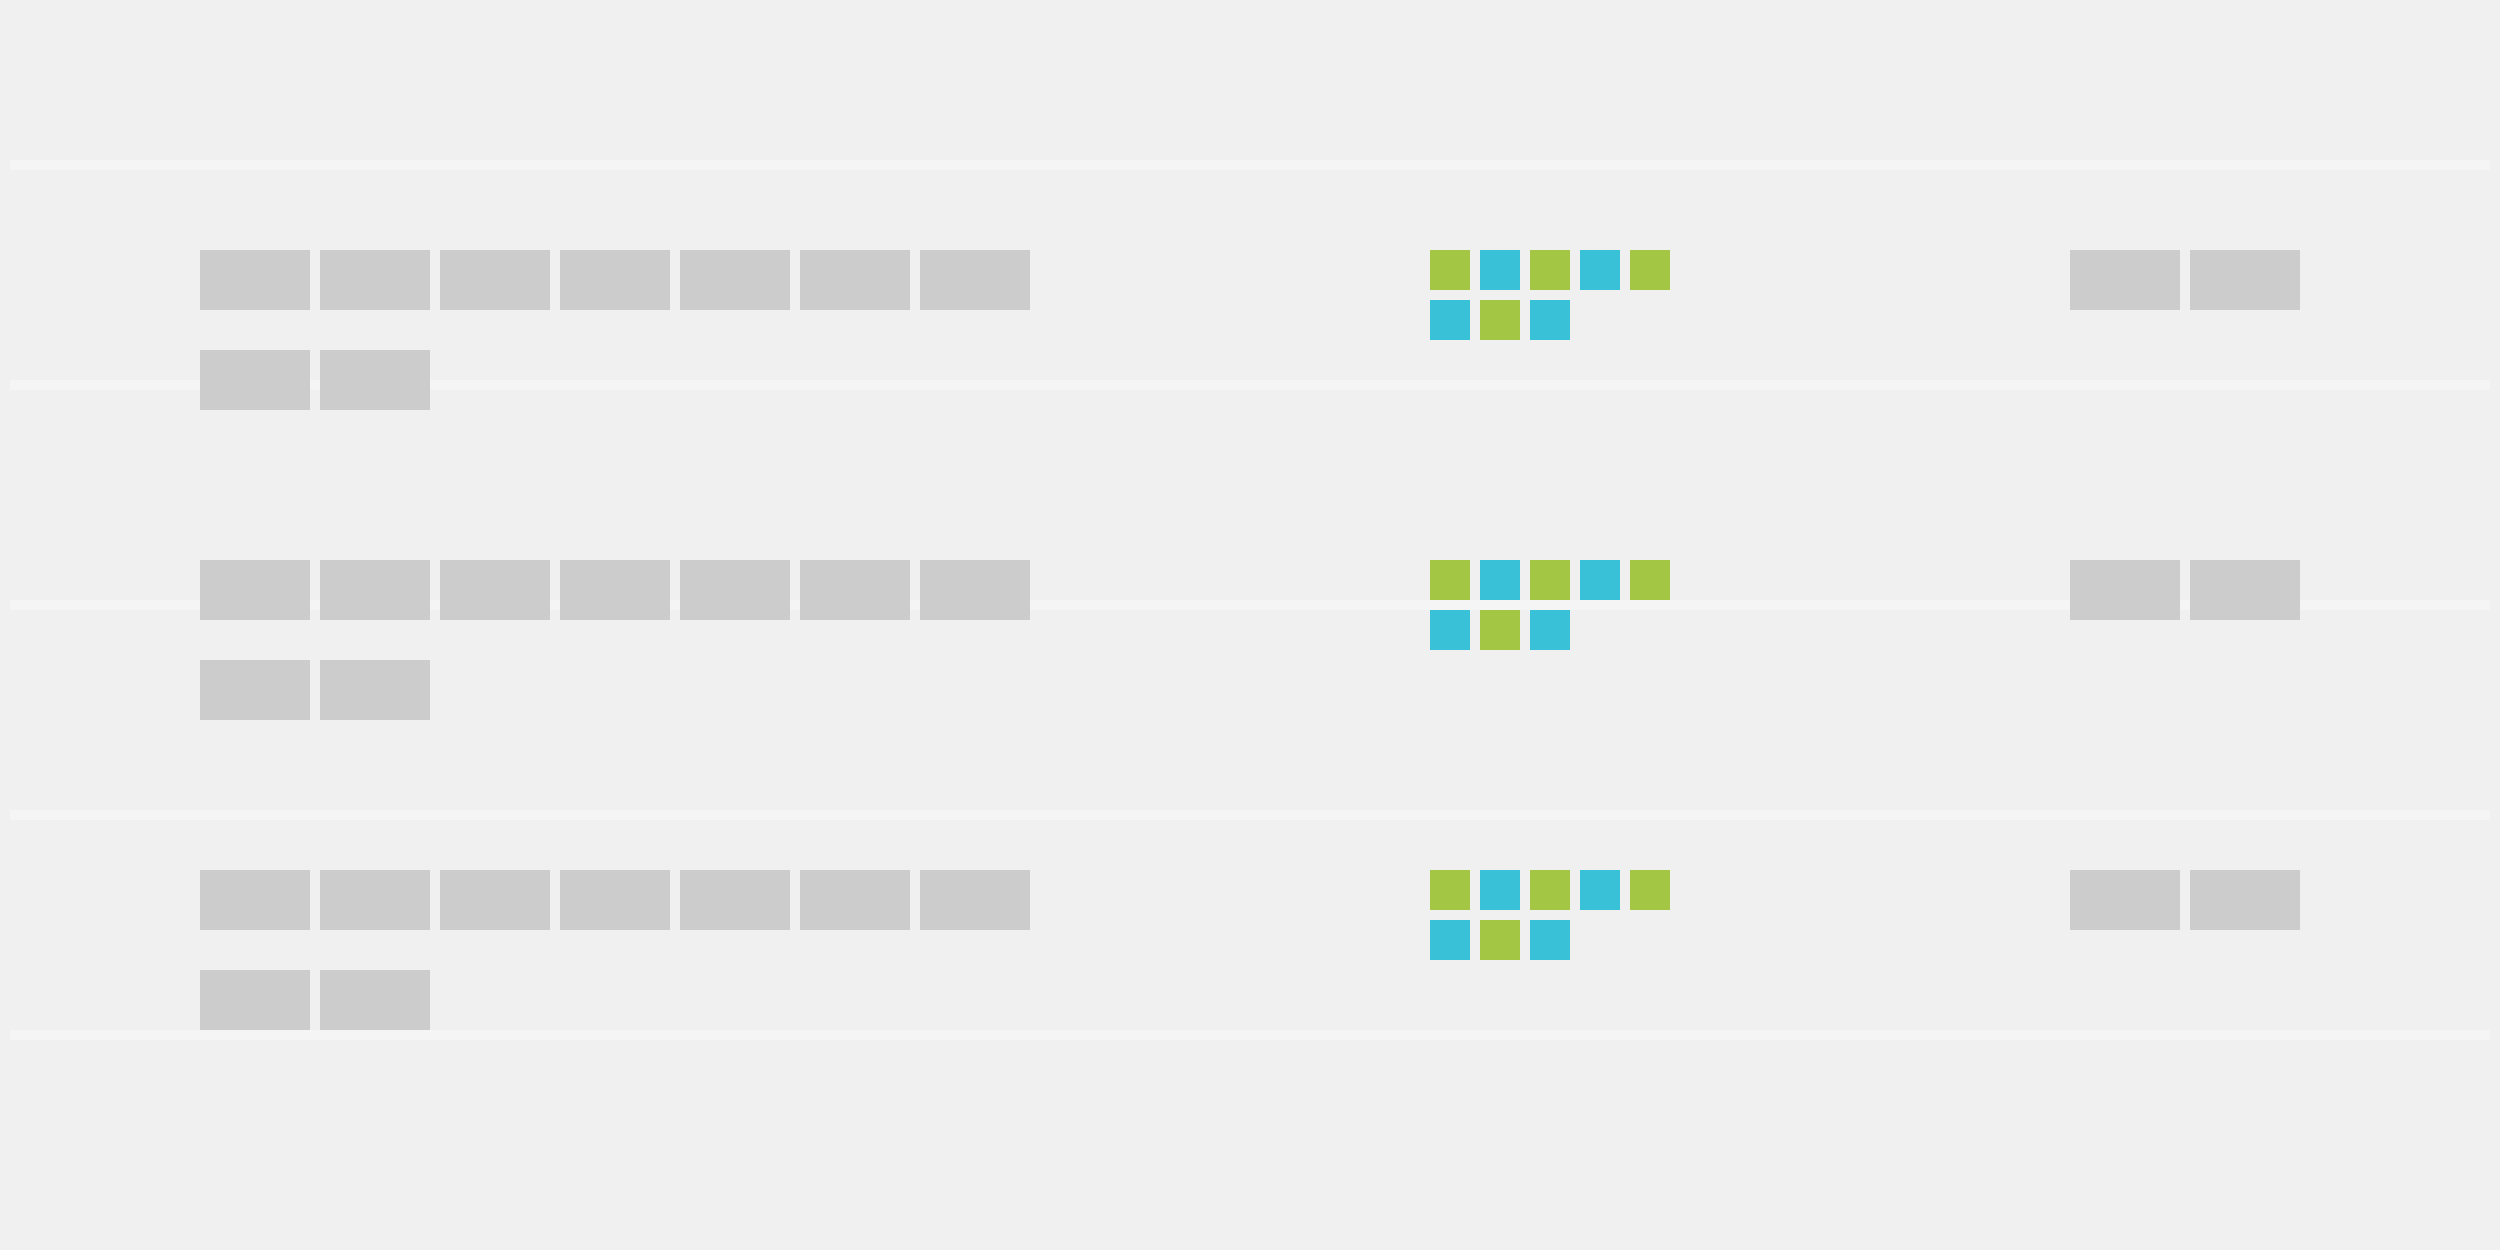
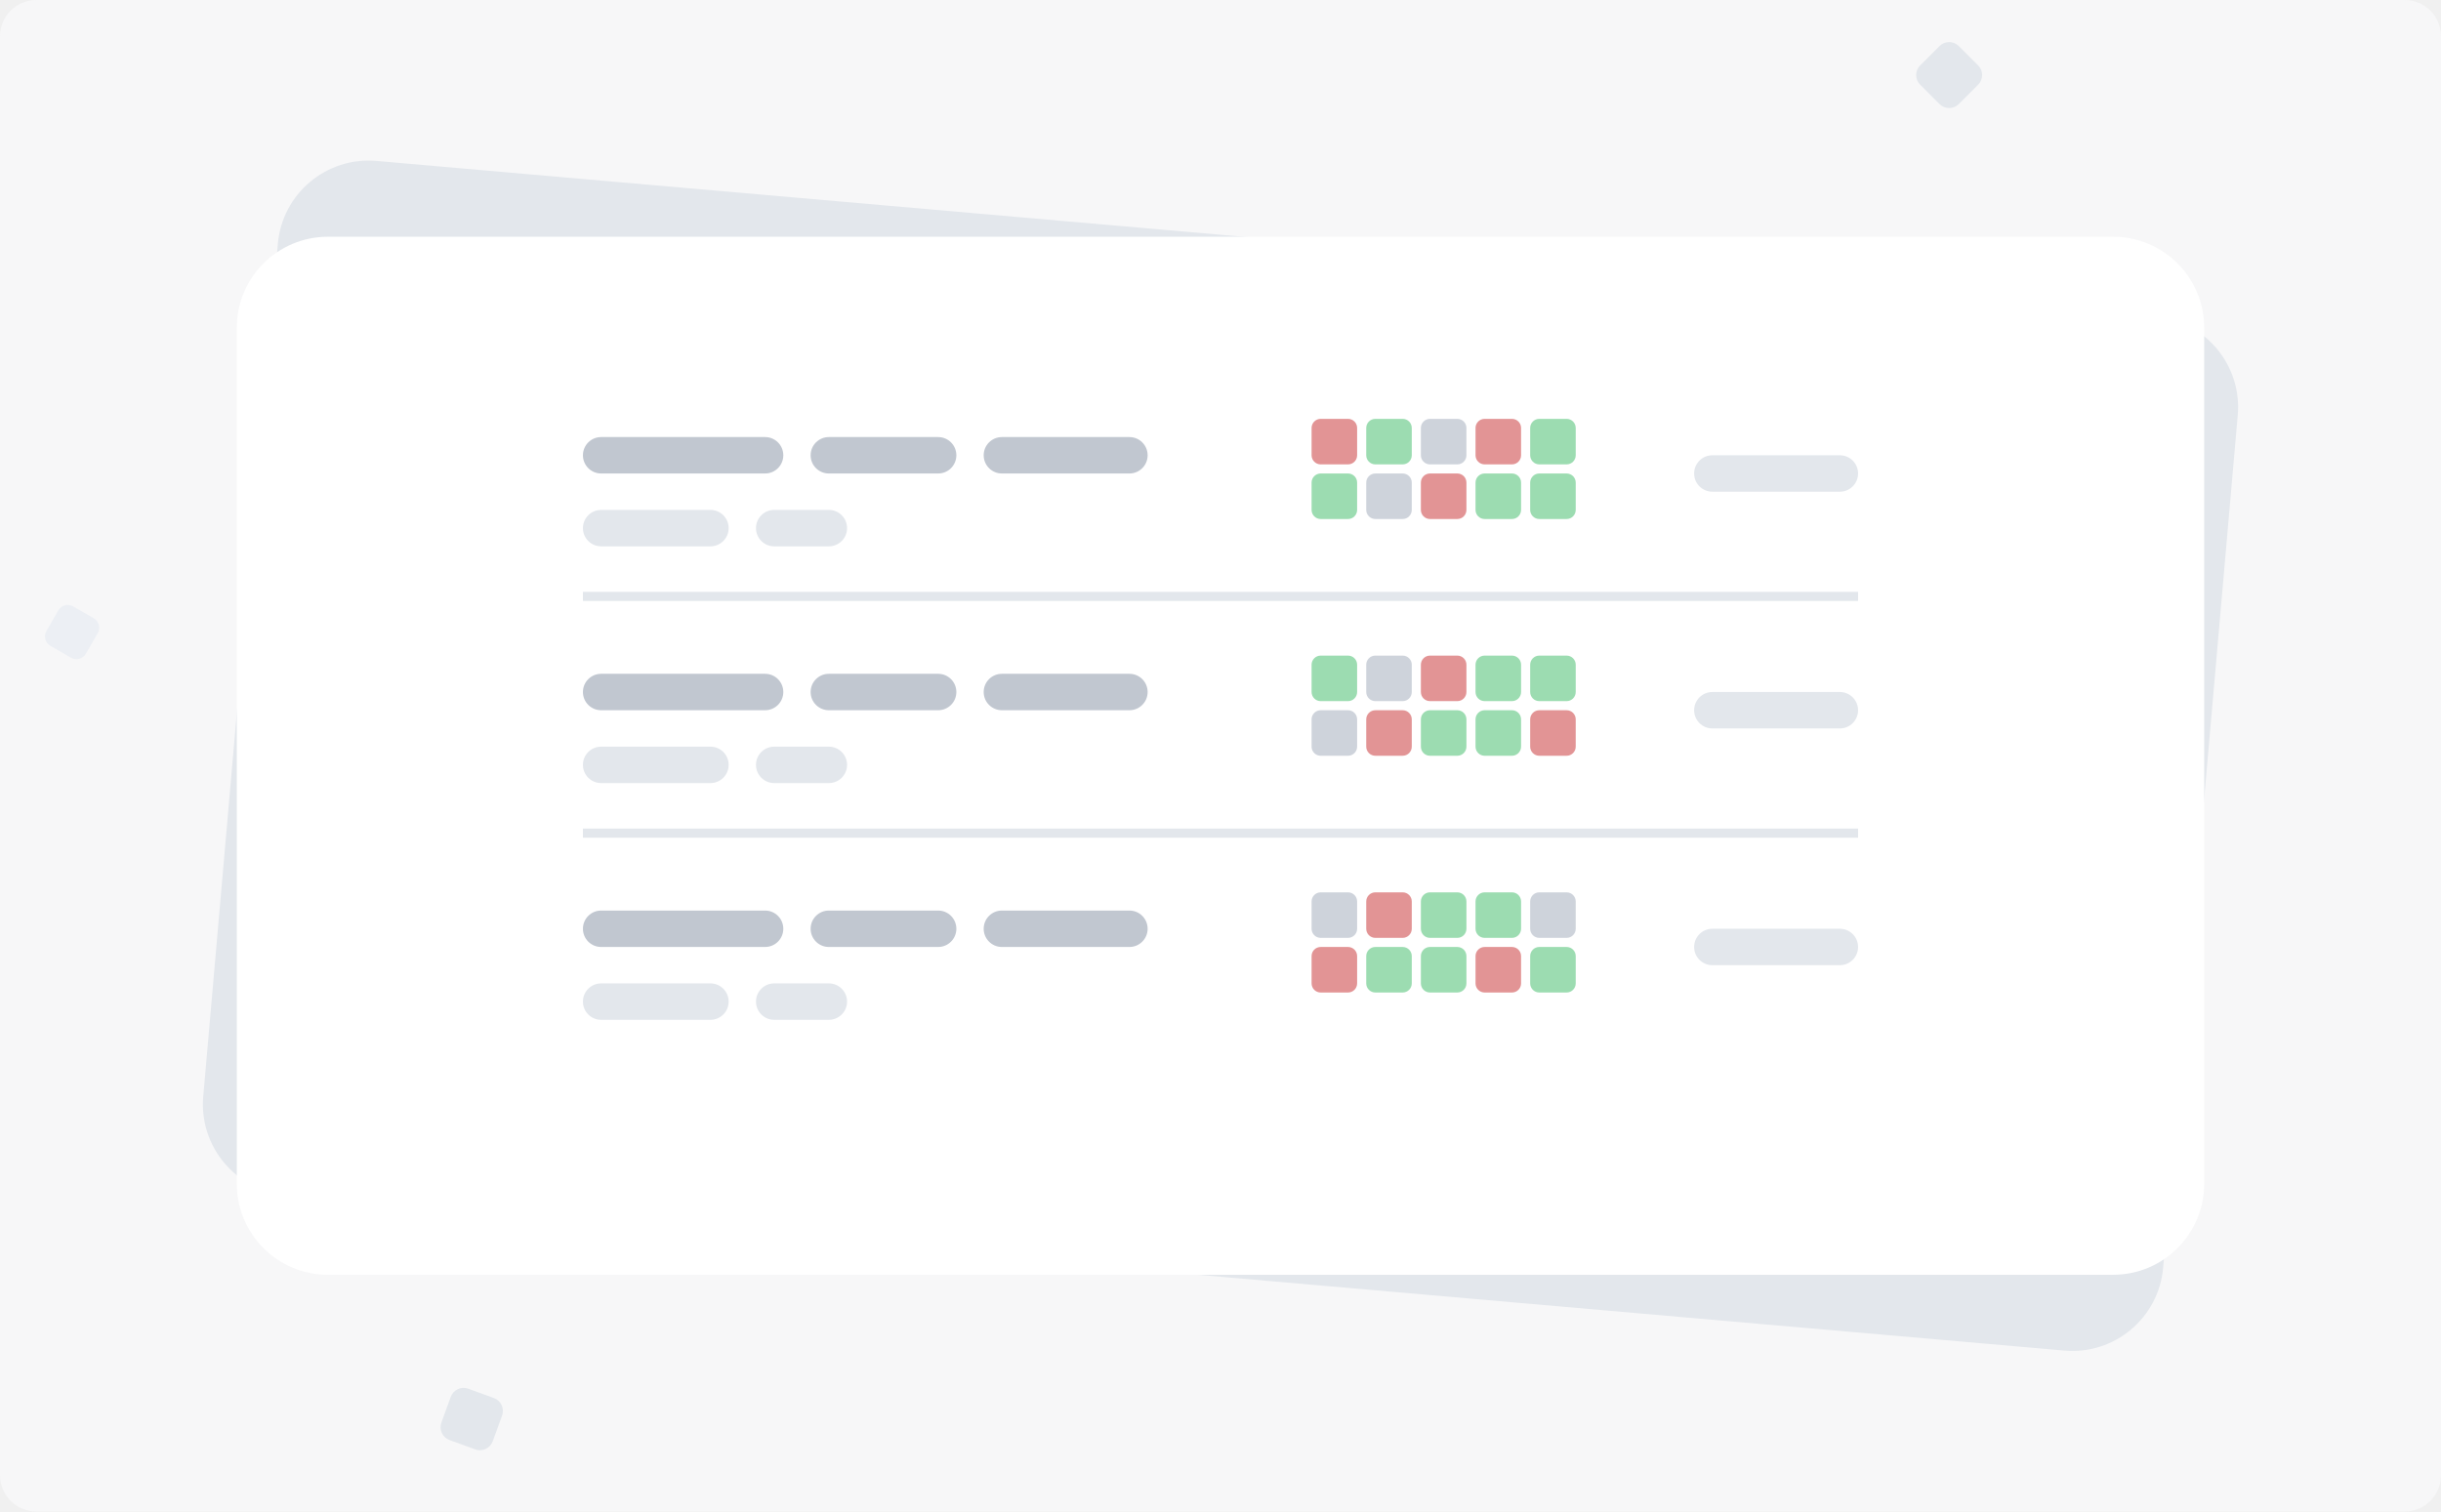
- <svg xmlns="http://www.w3.org/2000/svg" width="250" height="125" viewBox="0 0 250 125">
-   <g fill="none" fill-rule="evenodd">
-     <path d="M0 0h250v125H0z" />
-     <g stroke="#F5F5F5">
-       <path d="M1 103.5h248M1 81.5h248M1 60.5h248M1 38.5h248M1 16.5h248" />
-     </g>
-     <g fill="#CCC">
-       <path d="M67 62v-6H56v6h11zm36 0v-6H92v6h11zm-24 0v-6H68v6h11zm12 0v-6H80v6h11zm-60 0v-6H20v6h11zm12 0v-6H32v6h11zm12 0v-6H44v6h11zM31 72v-6H20v6h11zm12 0v-6H32v6h11zM218 62v-6h-11v6h11zm12 0v-6h-11v6h11z" />
-     </g>
-     <g fill="#CCC">
-       <path d="M67 31v-6H56v6h11zm36 0v-6H92v6h11zm-24 0v-6H68v6h11zm12 0v-6H80v6h11zm-60 0v-6H20v6h11zm12 0v-6H32v6h11zm12 0v-6H44v6h11zM31 41v-6H20v6h11zm12 0v-6H32v6h11zM218 31v-6h-11v6h11zm12 0v-6h-11v6h11z" />
-     </g>
-     <path fill="#A3C644" d="M143 87h4v4h-4z" />
-     <path fill="#39C2D7" d="M143 92h4v4h-4zM153 92h4v4h-4z" />
-     <path fill="#A3C644" d="M148 92h4v4h-4z" />
-     <path fill="#39C2D7" d="M148 87h4v4h-4z" />
-     <path fill="#A3C644" d="M153 87h4v4h-4z" />
-     <path fill="#39C2D7" d="M158 87h4v4h-4z" />
-     <path fill="#A3C644" d="M163 87h4v4h-4z" />
-     <g>
-       <path fill="#A3C644" d="M143 56h4v4h-4z" />
-       <path fill="#39C2D7" d="M143 61h4v4h-4zM153 61h4v4h-4z" />
-       <path fill="#A3C644" d="M148 61h4v4h-4z" />
-       <path fill="#39C2D7" d="M148 56h4v4h-4z" />
-       <path fill="#A3C644" d="M153 56h4v4h-4z" />
-       <path fill="#39C2D7" d="M158 56h4v4h-4z" />
-       <path fill="#A3C644" d="M163 56h4v4h-4z" />
-     </g>
-     <g>
-       <path fill="#A3C644" d="M143 25h4v4h-4z" />
-       <path fill="#39C2D7" d="M143 30h4v4h-4zM153 30h4v4h-4z" />
-       <path fill="#A3C644" d="M148 30h4v4h-4z" />
-       <path fill="#39C2D7" d="M148 25h4v4h-4z" />
-       <path fill="#A3C644" d="M153 25h4v4h-4z" />
-       <path fill="#39C2D7" d="M158 25h4v4h-4z" />
-       <path fill="#A3C644" d="M163 25h4v4h-4z" />
-     </g>
-     <g fill="#CCC">
-       <path d="M67 93v-6H56v6h11zm36 0v-6H92v6h11zm-24 0v-6H68v6h11zm12 0v-6H80v6h11zm-60 0v-6H20v6h11zm12 0v-6H32v6h11zm12 0v-6H44v6h11zM31 103v-6H20v6h11zm12 0v-6H32v6h11zM218 93v-6h-11v6h11zm12 0v-6h-11v6h11z" />
-     </g>
+ <svg xmlns="http://www.w3.org/2000/svg" width="268" height="166" viewBox="0 0 268 166" fill="none">
+   <g clip-path="url(#clip-widget-preview-10)">
+     <rect width="268" height="166" rx="4" fill="#F7F7F8" />
+     <path d="M217.182 7.182L215.061 5.061C214.475 4.475 213.525 4.475 212.939 5.061L210.818 7.182C210.232 7.768 210.232 8.718 210.818 9.303L212.939 11.425C213.525 12.01 214.475 12.01 215.061 11.425L217.182 9.303C217.768 8.718 217.768 7.768 217.182 7.182Z" fill="#E3E7EC" />
+     <path d="M10.291 67.9L8.039 66.6C7.465 66.269 6.731 66.465 6.4 67.039L5.1 69.291C4.769 69.865 4.965 70.599 5.539 70.93L7.791 72.23C8.365 72.561 9.099 72.365 9.43 71.791L10.73 69.539C11.062 68.965 10.865 68.231 10.291 67.9Z" fill="#ECEFF4" />
+     <path d="M54.229 153.539L51.41 152.513C50.631 152.23 49.77 152.631 49.487 153.41L48.461 156.229C48.178 157.007 48.579 157.868 49.357 158.151L52.176 159.177C52.955 159.461 53.816 159.059 54.099 158.281L55.125 155.462C55.408 154.683 55.007 153.822 54.229 153.539Z" fill="#E3E7EC" />
+     <path d="M236.595 34.758L41.341 17.676C35.839 17.194 30.989 21.264 30.507 26.766L22.315 120.408C21.833 125.91 25.903 130.76 31.405 131.242L226.659 148.324C232.161 148.806 237.011 144.736 237.493 139.234L245.685 45.592C246.167 40.09 242.097 35.239 236.595 34.758Z" fill="#E3E7EC" />
+     <path d="M232 26H36C30.477 26 26 30.477 26 36V130C26 135.523 30.477 140 36 140H232C237.523 140 242 135.523 242 130V36C242 30.477 237.523 26 232 26Z" fill="white" />
+     <path d="M84 48H66C64.895 48 64 48.895 64 50C64 51.105 64.895 52 66 52H84C85.105 52 86 51.105 86 50C86 48.895 85.105 48 84 48Z" fill="#C1C7D0" />
+     <path d="M103 48H91C89.895 48 89 48.895 89 50C89 51.105 89.895 52 91 52H103C104.105 52 105 51.105 105 50C105 48.895 104.105 48 103 48Z" fill="#C1C7D0" />
+     <path d="M124 48H110C108.895 48 108 48.895 108 50C108 51.105 108.895 52 110 52H124C125.105 52 126 51.105 126 50C126 48.895 125.105 48 124 48Z" fill="#C1C7D0" />
+     <path d="M78 56H66C64.895 56 64 56.895 64 58C64 59.105 64.895 60 66 60H78C79.105 60 80 59.105 80 58C80 56.895 79.105 56 78 56Z" fill="#E3E7EC" />
+     <path d="M91 56H85C83.895 56 83 56.895 83 58C83 59.105 83.895 60 85 60H91C92.105 60 93 59.105 93 58C93 56.895 92.105 56 91 56Z" fill="#E3E7EC" />
+     <path d="M148 46H145C144.448 46 144 46.448 144 47V50C144 50.552 144.448 51 145 51H148C148.552 51 149 50.552 149 50V47C149 46.448 148.552 46 148 46Z" fill="#E29495" />
+     <path d="M154 46H151C150.448 46 150 46.448 150 47V50C150 50.552 150.448 51 151 51H154C154.552 51 155 50.552 155 50V47C155 46.448 154.552 46 154 46Z" fill="#9CDCB1" />
+     <path d="M160 46H157C156.448 46 156 46.448 156 47V50C156 50.552 156.448 51 157 51H160C160.552 51 161 50.552 161 50V47C161 46.448 160.552 46 160 46Z" fill="#CED3DB" />
+     <path d="M166 46H163C162.448 46 162 46.448 162 47V50C162 50.552 162.448 51 163 51H166C166.552 51 167 50.552 167 50V47C167 46.448 166.552 46 166 46Z" fill="#E29495" />
+     <path d="M172 46H169C168.448 46 168 46.448 168 47V50C168 50.552 168.448 51 169 51H172C172.552 51 173 50.552 173 50V47C173 46.448 172.552 46 172 46Z" fill="#9CDCB1" />
+     <path d="M148 52H145C144.448 52 144 52.448 144 53V56C144 56.552 144.448 57 145 57H148C148.552 57 149 56.552 149 56V53C149 52.448 148.552 52 148 52Z" fill="#9CDCB1" />
+     <path d="M154 52H151C150.448 52 150 52.448 150 53V56C150 56.552 150.448 57 151 57H154C154.552 57 155 56.552 155 56V53C155 52.448 154.552 52 154 52Z" fill="#CED3DB" />
+     <path d="M160 52H157C156.448 52 156 52.448 156 53V56C156 56.552 156.448 57 157 57H160C160.552 57 161 56.552 161 56V53C161 52.448 160.552 52 160 52Z" fill="#E29495" />
+     <path d="M166 52H163C162.448 52 162 52.448 162 53V56C162 56.552 162.448 57 163 57H166C166.552 57 167 56.552 167 56V53C167 52.448 166.552 52 166 52Z" fill="#9CDCB1" />
+     <path d="M172 52H169C168.448 52 168 52.448 168 53V56C168 56.552 168.448 57 169 57H172C172.552 57 173 56.552 173 56V53C173 52.448 172.552 52 172 52Z" fill="#9CDCB1" />
+     <path d="M202 50H188C186.895 50 186 50.895 186 52C186 53.105 186.895 54 188 54H202C203.105 54 204 53.105 204 52C204 50.895 203.105 50 202 50Z" fill="#E3E7EC" />
+     <path d="M204 65H64V66H204V65Z" fill="#E3E7EC" />
+     <path d="M84 74H66C64.895 74 64 74.895 64 76C64 77.105 64.895 78 66 78H84C85.105 78 86 77.105 86 76C86 74.895 85.105 74 84 74Z" fill="#C1C7D0" />
+     <path d="M103 74H91C89.895 74 89 74.895 89 76C89 77.105 89.895 78 91 78H103C104.105 78 105 77.105 105 76C105 74.895 104.105 74 103 74Z" fill="#C1C7D0" />
+     <path d="M124 74H110C108.895 74 108 74.895 108 76C108 77.105 108.895 78 110 78H124C125.105 78 126 77.105 126 76C126 74.895 125.105 74 124 74Z" fill="#C1C7D0" />
+     <path d="M78 82H66C64.895 82 64 82.895 64 84C64 85.105 64.895 86 66 86H78C79.105 86 80 85.105 80 84C80 82.895 79.105 82 78 82Z" fill="#E3E7EC" />
+     <path d="M91 82H85C83.895 82 83 82.895 83 84C83 85.105 83.895 86 85 86H91C92.105 86 93 85.105 93 84C93 82.895 92.105 82 91 82Z" fill="#E3E7EC" />
+     <path d="M148 72H145C144.448 72 144 72.448 144 73V76C144 76.552 144.448 77 145 77H148C148.552 77 149 76.552 149 76V73C149 72.448 148.552 72 148 72Z" fill="#9CDCB1" />
+     <path d="M154 72H151C150.448 72 150 72.448 150 73V76C150 76.552 150.448 77 151 77H154C154.552 77 155 76.552 155 76V73C155 72.448 154.552 72 154 72Z" fill="#CED3DB" />
+     <path d="M160 72H157C156.448 72 156 72.448 156 73V76C156 76.552 156.448 77 157 77H160C160.552 77 161 76.552 161 76V73C161 72.448 160.552 72 160 72Z" fill="#E29495" />
+     <path d="M166 72H163C162.448 72 162 72.448 162 73V76C162 76.552 162.448 77 163 77H166C166.552 77 167 76.552 167 76V73C167 72.448 166.552 72 166 72Z" fill="#9CDCB1" />
+     <path d="M172 72H169C168.448 72 168 72.448 168 73V76C168 76.552 168.448 77 169 77H172C172.552 77 173 76.552 173 76V73C173 72.448 172.552 72 172 72Z" fill="#9CDCB1" />
+     <path d="M148 78H145C144.448 78 144 78.448 144 79V82C144 82.552 144.448 83 145 83H148C148.552 83 149 82.552 149 82V79C149 78.448 148.552 78 148 78Z" fill="#CED3DB" />
+     <path d="M154 78H151C150.448 78 150 78.448 150 79V82C150 82.552 150.448 83 151 83H154C154.552 83 155 82.552 155 82V79C155 78.448 154.552 78 154 78Z" fill="#E29495" />
+     <path d="M160 78H157C156.448 78 156 78.448 156 79V82C156 82.552 156.448 83 157 83H160C160.552 83 161 82.552 161 82V79C161 78.448 160.552 78 160 78Z" fill="#9CDCB1" />
+     <path d="M166 78H163C162.448 78 162 78.448 162 79V82C162 82.552 162.448 83 163 83H166C166.552 83 167 82.552 167 82V79C167 78.448 166.552 78 166 78Z" fill="#9CDCB1" />
+     <path d="M172 78H169C168.448 78 168 78.448 168 79V82C168 82.552 168.448 83 169 83H172C172.552 83 173 82.552 173 82V79C173 78.448 172.552 78 172 78Z" fill="#E29495" />
+     <path d="M202 76H188C186.895 76 186 76.895 186 78C186 79.105 186.895 80 188 80H202C203.105 80 204 79.105 204 78C204 76.895 203.105 76 202 76Z" fill="#E3E7EC" />
+     <path d="M204 91H64V92H204V91Z" fill="#E3E7EC" />
+     <path d="M84 100H66C64.895 100 64 100.895 64 102C64 103.105 64.895 104 66 104H84C85.105 104 86 103.105 86 102C86 100.895 85.105 100 84 100Z" fill="#C1C7D0" />
+     <path d="M103 100H91C89.895 100 89 100.895 89 102C89 103.105 89.895 104 91 104H103C104.105 104 105 103.105 105 102C105 100.895 104.105 100 103 100Z" fill="#C1C7D0" />
+     <path d="M124 100H110C108.895 100 108 100.895 108 102C108 103.105 108.895 104 110 104H124C125.105 104 126 103.105 126 102C126 100.895 125.105 100 124 100Z" fill="#C1C7D0" />
+     <path d="M78 108H66C64.895 108 64 108.895 64 110C64 111.105 64.895 112 66 112H78C79.105 112 80 111.105 80 110C80 108.895 79.105 108 78 108Z" fill="#E3E7EC" />
+     <path d="M91 108H85C83.895 108 83 108.895 83 110C83 111.105 83.895 112 85 112H91C92.105 112 93 111.105 93 110C93 108.895 92.105 108 91 108Z" fill="#E3E7EC" />
+     <path d="M148 98H145C144.448 98 144 98.448 144 99V102C144 102.552 144.448 103 145 103H148C148.552 103 149 102.552 149 102V99C149 98.448 148.552 98 148 98Z" fill="#CED3DB" />
+     <path d="M154 98H151C150.448 98 150 98.448 150 99V102C150 102.552 150.448 103 151 103H154C154.552 103 155 102.552 155 102V99C155 98.448 154.552 98 154 98Z" fill="#E29495" />
+     <path d="M160 98H157C156.448 98 156 98.448 156 99V102C156 102.552 156.448 103 157 103H160C160.552 103 161 102.552 161 102V99C161 98.448 160.552 98 160 98Z" fill="#9CDCB1" />
+     <path d="M166 98H163C162.448 98 162 98.448 162 99V102C162 102.552 162.448 103 163 103H166C166.552 103 167 102.552 167 102V99C167 98.448 166.552 98 166 98Z" fill="#9CDCB1" />
+     <path d="M172 98H169C168.448 98 168 98.448 168 99V102C168 102.552 168.448 103 169 103H172C172.552 103 173 102.552 173 102V99C173 98.448 172.552 98 172 98Z" fill="#CED3DB" />
+     <path d="M148 104H145C144.448 104 144 104.448 144 105V108C144 108.552 144.448 109 145 109H148C148.552 109 149 108.552 149 108V105C149 104.448 148.552 104 148 104Z" fill="#E29495" />
+     <path d="M154 104H151C150.448 104 150 104.448 150 105V108C150 108.552 150.448 109 151 109H154C154.552 109 155 108.552 155 108V105C155 104.448 154.552 104 154 104Z" fill="#9CDCB1" />
+     <path d="M160 104H157C156.448 104 156 104.448 156 105V108C156 108.552 156.448 109 157 109H160C160.552 109 161 108.552 161 108V105C161 104.448 160.552 104 160 104Z" fill="#9CDCB1" />
+     <path d="M166 104H163C162.448 104 162 104.448 162 105V108C162 108.552 162.448 109 163 109H166C166.552 109 167 108.552 167 108V105C167 104.448 166.552 104 166 104Z" fill="#E29495" />
+     <path d="M172 104H169C168.448 104 168 104.448 168 105V108C168 108.552 168.448 109 169 109H172C172.552 109 173 108.552 173 108V105C173 104.448 172.552 104 172 104Z" fill="#9CDCB1" />
+     <path d="M202 102H188C186.895 102 186 102.895 186 104C186 105.105 186.895 106 188 106H202C203.105 106 204 105.105 204 104C204 102.895 203.105 102 202 102Z" fill="#E3E7EC" />
  </g>
+   <defs>
+     <clipPath id="clip-widget-preview-10">
+       <rect width="268" height="166" rx="4" fill="white" />
+     </clipPath>
+   </defs>
</svg>
